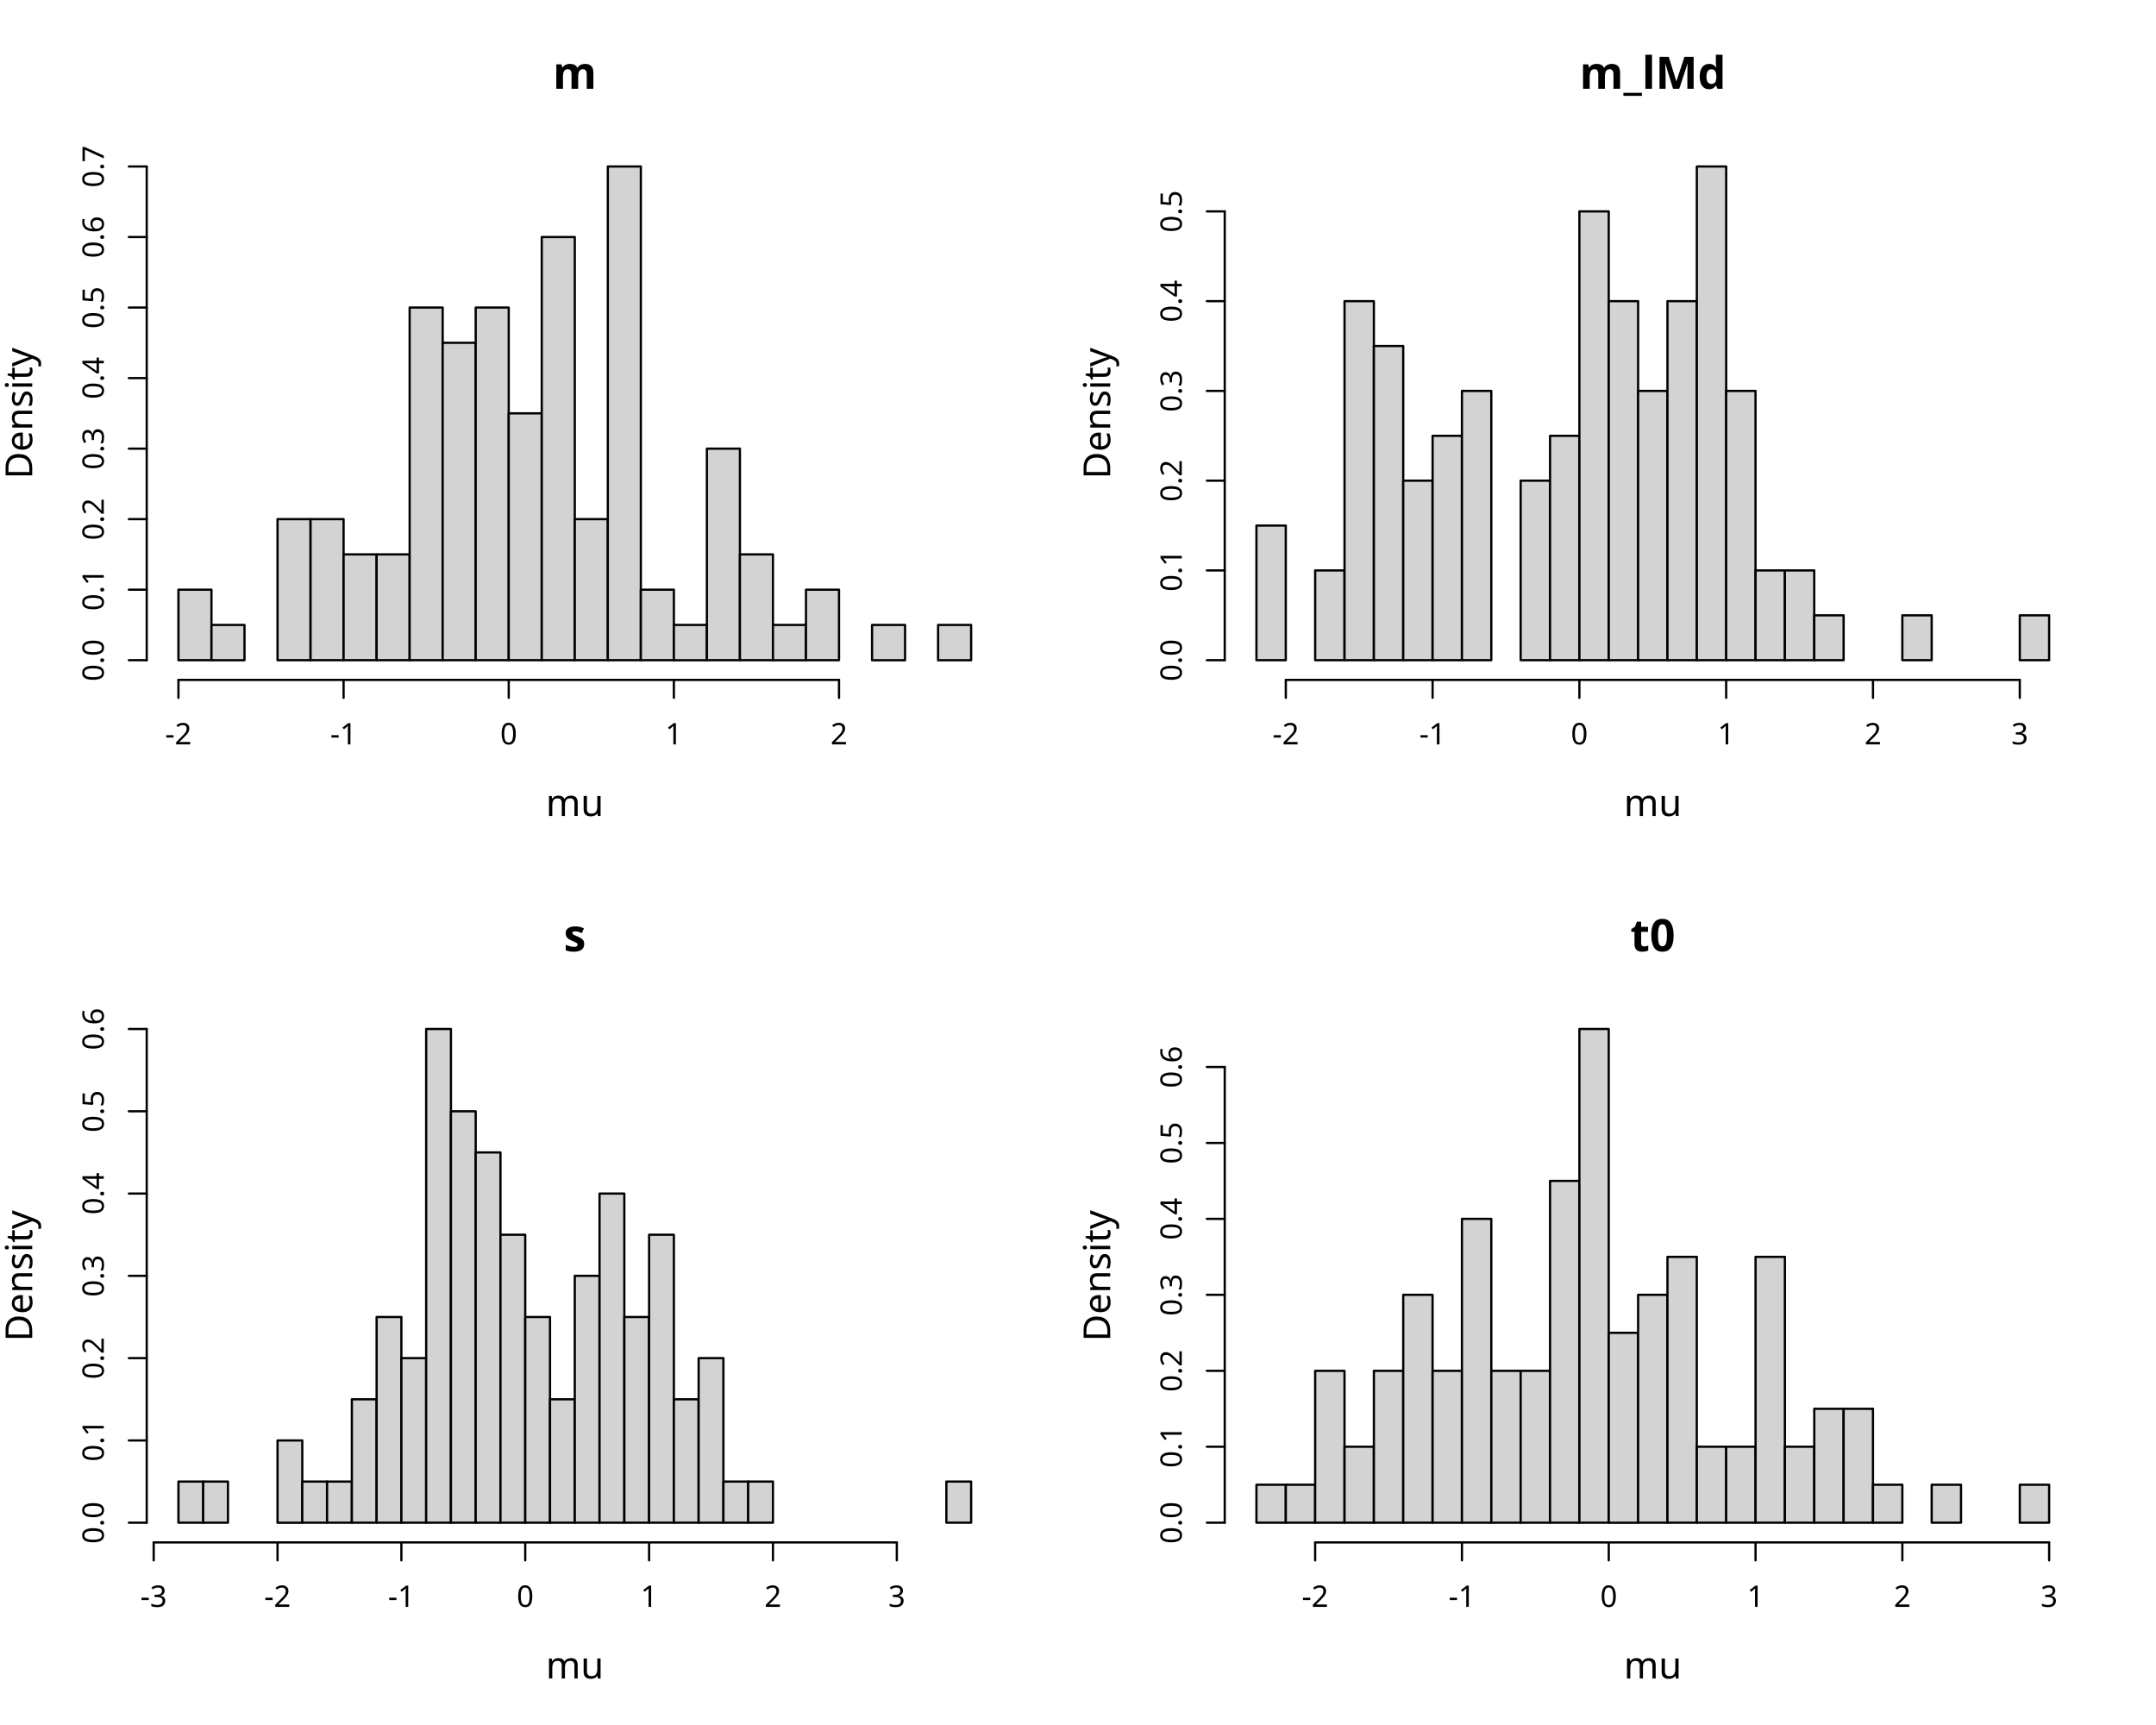
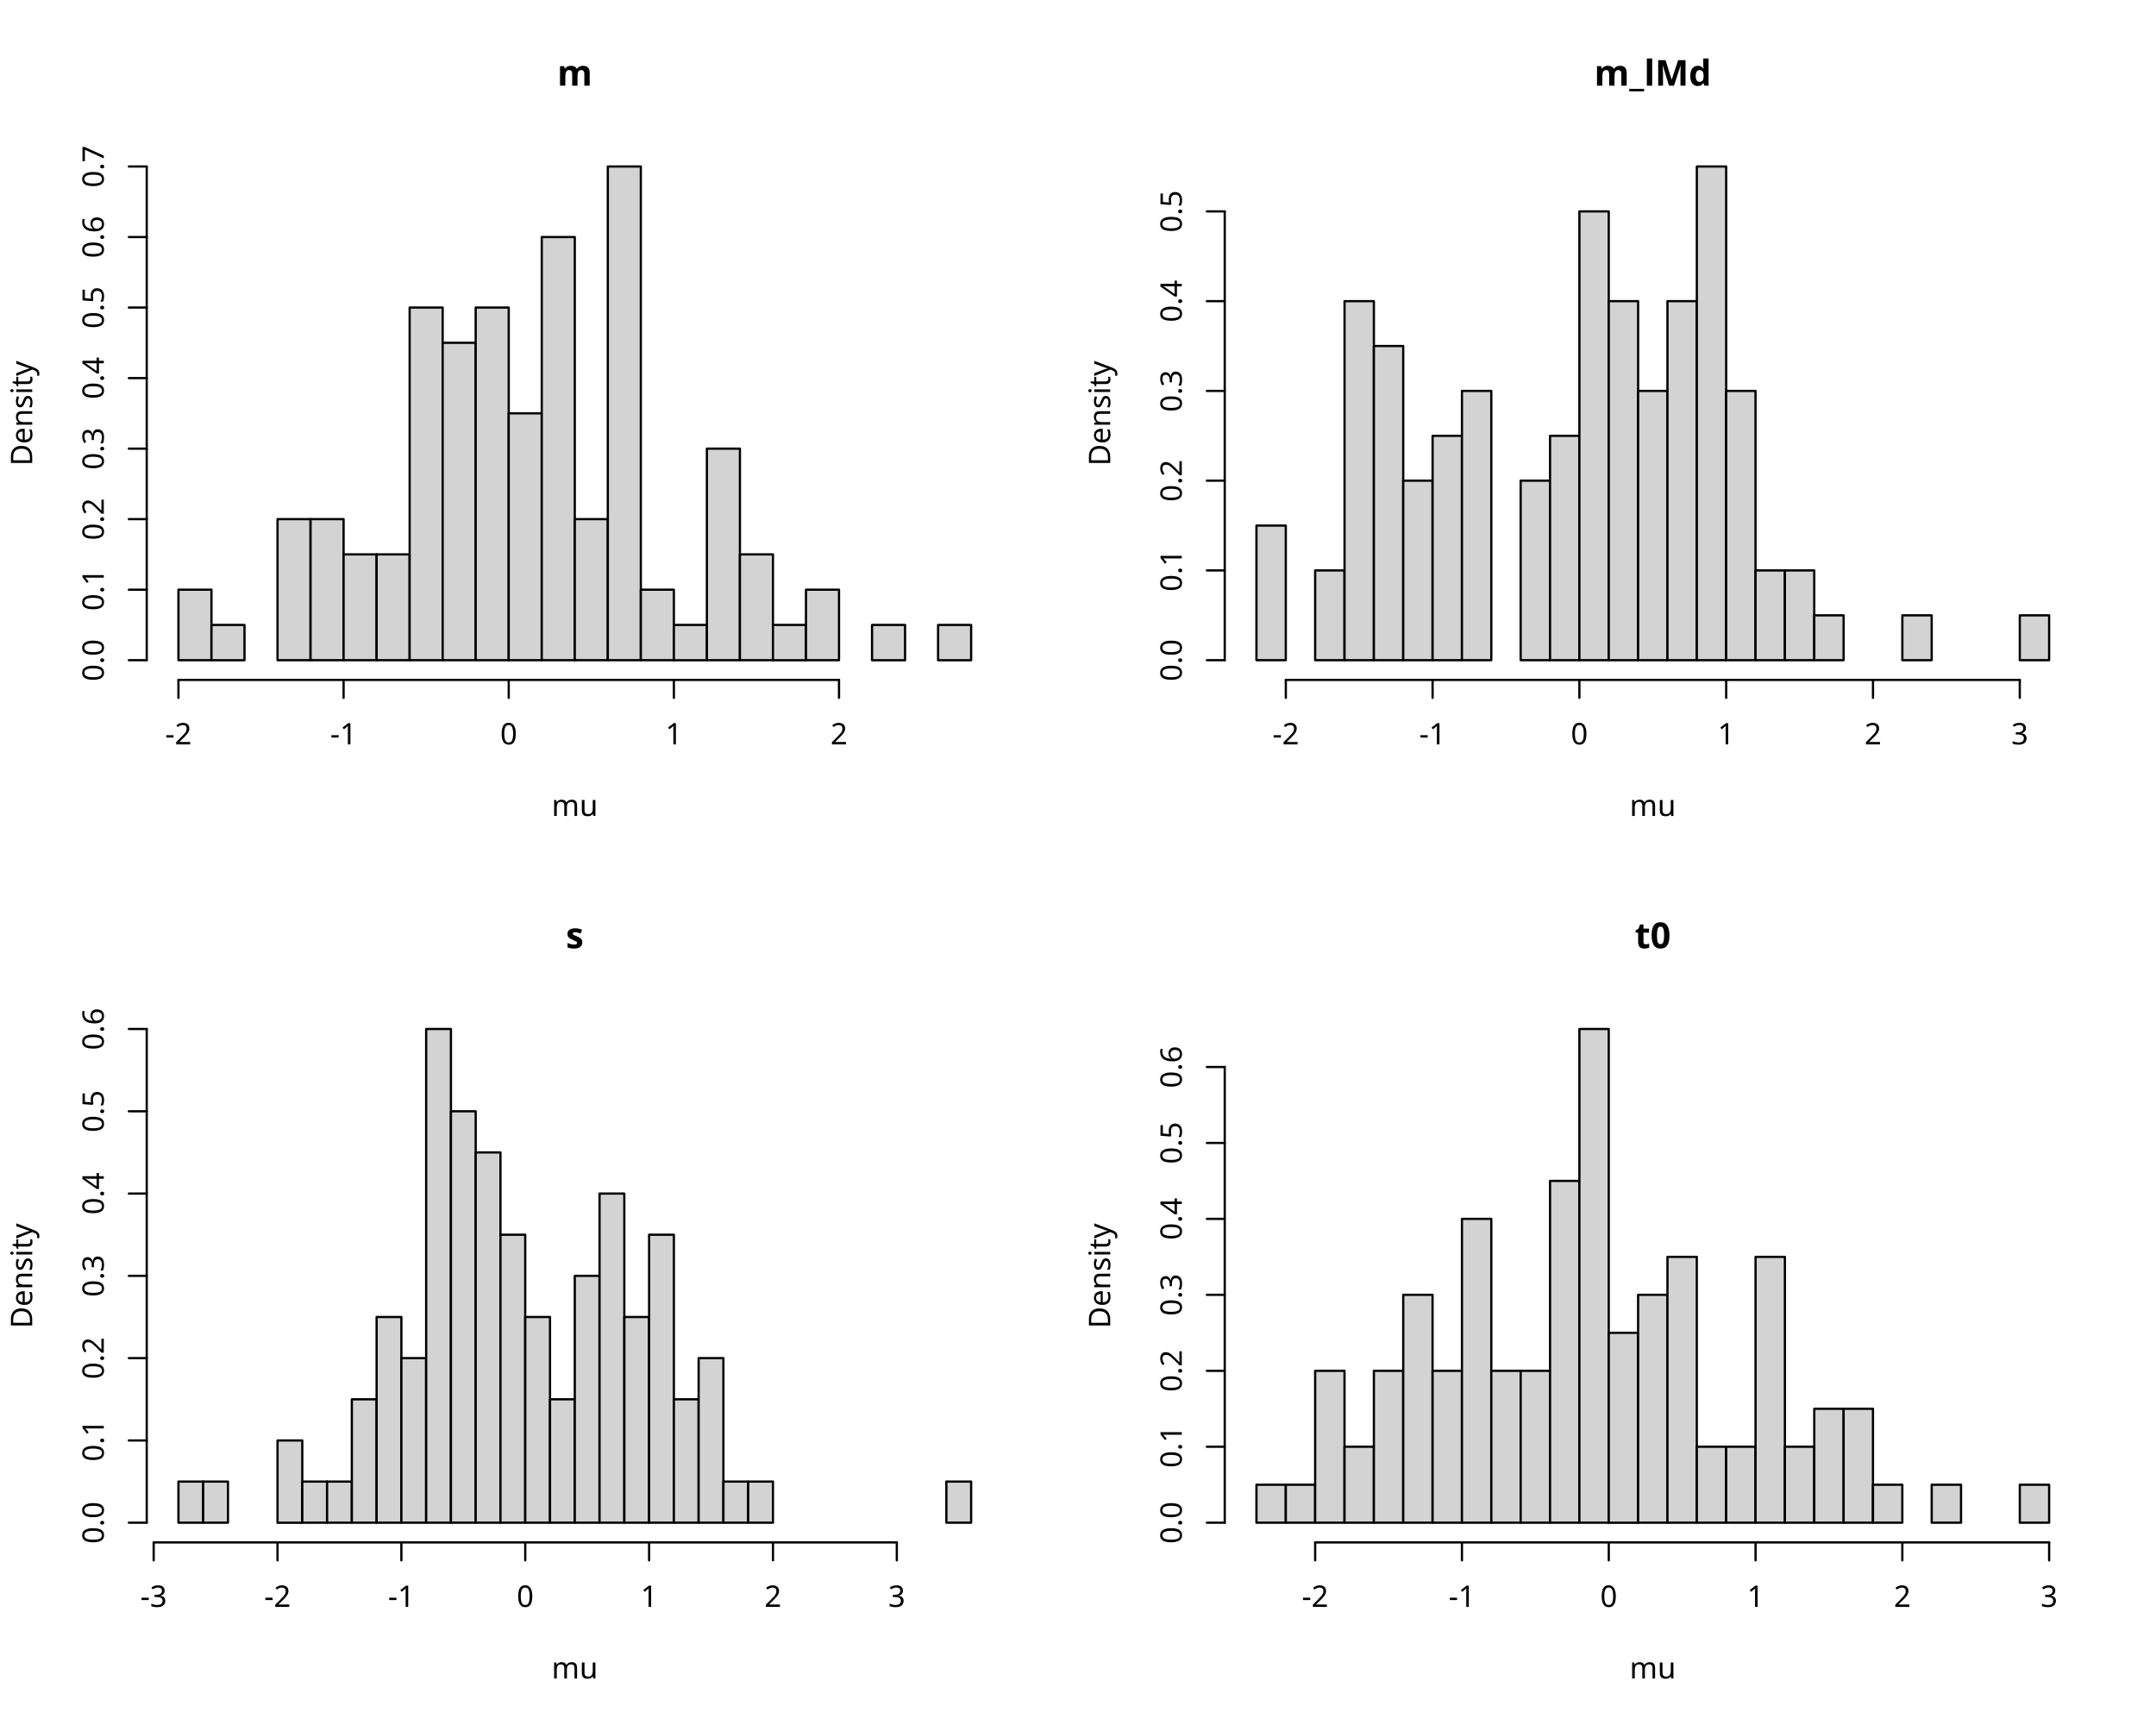
<svg xmlns="http://www.w3.org/2000/svg" class="svglite" data-engine-version="2.0" width="720.00pt" height="576.00pt" viewBox="0 0 720.00 576.00">
  <defs>
    <style type="text/css">
    .svglite line, .svglite polyline, .svglite polygon, .svglite path, .svglite rect, .svglite circle {
      fill: none;
      stroke: #000000;
      stroke-linecap: round;
      stroke-linejoin: round;
      stroke-miterlimit: 10.00;
    }
  </style>
  </defs>
  <rect width="100%" height="100%" style="stroke: none; fill: #FFFFFF;" />
  <defs>
    <clipPath id="cpMC4wMHw3MjAuMDB8MC4wMHw1NzYuMDA=">
      <rect x="0.00" y="0.00" width="720.00" height="576.00" />
    </clipPath>
  </defs>
  <g clip-path="url(#cpMC4wMHw3MjAuMDB8MC4wMHw1NzYuMDA=)">
</g>
  <defs>
    <clipPath id="cpMC4wMHwzNjAuMDB8MC4wMHwyODguMDA=">
      <rect x="0.00" y="0.00" width="360.00" height="288.00" />
    </clipPath>
  </defs>
  <g clip-path="url(#cpMC4wMHwzNjAuMDB8MC4wMHwyODguMDA=)">
-     <text x="191.95" y="29.64" text-anchor="middle" style="font-size: 14.94px; font-weight: bold; font-family: sans;" textLength="12.45px" lengthAdjust="spacingAndGlyphs">m</text>
-     <text x="191.95" y="272.46" text-anchor="middle" style="font-size: 12.45px; font-family: sans;" textLength="17.30px" lengthAdjust="spacingAndGlyphs">mu</text>
-     <text transform="translate(10.76,138.02) rotate(-90)" text-anchor="middle" style="font-size: 12.45px; font-family: sans;" textLength="41.53px" lengthAdjust="spacingAndGlyphs">Density</text>
+     <text x="191.95" y="28.61" text-anchor="middle" style="font-size: 11.95px; font-weight: bold; font-family: sans;" textLength="9.96px" lengthAdjust="spacingAndGlyphs">m</text>
+     <text x="191.95" y="272.46" text-anchor="middle" style="font-size: 9.96px; font-family: sans;" textLength="13.84px" lengthAdjust="spacingAndGlyphs">mu</text>
+     <text transform="translate(10.76,138.02) rotate(-90)" text-anchor="middle" style="font-size: 9.96px; font-family: sans;" textLength="33.22px" lengthAdjust="spacingAndGlyphs">Density</text>
  </g>
  <g clip-path="url(#cpMC4wMHw3MjAuMDB8MC4wMHw1NzYuMDA=)">
    <line x1="59.59" y1="227.04" x2="280.19" y2="227.04" style="stroke-width: 0.75;" />
    <line x1="59.59" y1="227.04" x2="59.59" y2="233.02" style="stroke-width: 0.75;" />
    <line x1="114.74" y1="227.04" x2="114.74" y2="233.02" style="stroke-width: 0.75;" />
    <line x1="169.89" y1="227.04" x2="169.89" y2="233.02" style="stroke-width: 0.75;" />
    <line x1="225.04" y1="227.04" x2="225.04" y2="233.02" style="stroke-width: 0.75;" />
    <line x1="280.19" y1="227.04" x2="280.19" y2="233.02" style="stroke-width: 0.75;" />
    <text x="59.59" y="248.56" text-anchor="middle" style="font-size: 9.96px; font-family: sans;" textLength="8.86px" lengthAdjust="spacingAndGlyphs">-2</text>
    <text x="114.74" y="248.56" text-anchor="middle" style="font-size: 9.96px; font-family: sans;" textLength="8.86px" lengthAdjust="spacingAndGlyphs">-1</text>
    <text x="169.89" y="248.56" text-anchor="middle" style="font-size: 9.96px; font-family: sans;" textLength="5.54px" lengthAdjust="spacingAndGlyphs">0</text>
    <text x="225.04" y="248.56" text-anchor="middle" style="font-size: 9.96px; font-family: sans;" textLength="5.54px" lengthAdjust="spacingAndGlyphs">1</text>
    <text x="280.19" y="248.56" text-anchor="middle" style="font-size: 9.96px; font-family: sans;" textLength="5.54px" lengthAdjust="spacingAndGlyphs">2</text>
    <line x1="49.00" y1="220.45" x2="49.00" y2="55.60" style="stroke-width: 0.75;" />
    <line x1="49.00" y1="220.45" x2="43.03" y2="220.45" style="stroke-width: 0.75;" />
    <line x1="49.00" y1="196.90" x2="43.03" y2="196.90" style="stroke-width: 0.75;" />
    <line x1="49.00" y1="173.35" x2="43.03" y2="173.35" style="stroke-width: 0.75;" />
    <line x1="49.00" y1="149.80" x2="43.03" y2="149.80" style="stroke-width: 0.75;" />
    <line x1="49.00" y1="126.25" x2="43.03" y2="126.25" style="stroke-width: 0.75;" />
    <line x1="49.00" y1="102.70" x2="43.03" y2="102.70" style="stroke-width: 0.75;" />
    <line x1="49.00" y1="79.15" x2="43.03" y2="79.15" style="stroke-width: 0.75;" />
    <line x1="49.00" y1="55.60" x2="43.03" y2="55.60" style="stroke-width: 0.75;" />
    <text transform="translate(34.66,220.45) rotate(-90)" text-anchor="middle" style="font-size: 9.96px; font-family: sans;" textLength="13.85px" lengthAdjust="spacingAndGlyphs">0.0</text>
    <text transform="translate(34.66,196.90) rotate(-90)" text-anchor="middle" style="font-size: 9.96px; font-family: sans;" textLength="13.85px" lengthAdjust="spacingAndGlyphs">0.1</text>
    <text transform="translate(34.66,173.35) rotate(-90)" text-anchor="middle" style="font-size: 9.96px; font-family: sans;" textLength="13.85px" lengthAdjust="spacingAndGlyphs">0.2</text>
    <text transform="translate(34.66,149.80) rotate(-90)" text-anchor="middle" style="font-size: 9.96px; font-family: sans;" textLength="13.85px" lengthAdjust="spacingAndGlyphs">0.3</text>
    <text transform="translate(34.66,126.25) rotate(-90)" text-anchor="middle" style="font-size: 9.96px; font-family: sans;" textLength="13.85px" lengthAdjust="spacingAndGlyphs">0.4</text>
    <text transform="translate(34.66,102.70) rotate(-90)" text-anchor="middle" style="font-size: 9.96px; font-family: sans;" textLength="13.85px" lengthAdjust="spacingAndGlyphs">0.5</text>
    <text transform="translate(34.66,79.15) rotate(-90)" text-anchor="middle" style="font-size: 9.96px; font-family: sans;" textLength="13.85px" lengthAdjust="spacingAndGlyphs">0.6</text>
    <text transform="translate(34.66,55.60) rotate(-90)" text-anchor="middle" style="font-size: 9.96px; font-family: sans;" textLength="13.85px" lengthAdjust="spacingAndGlyphs">0.7</text>
  </g>
  <defs>
    <clipPath id="cpNDkuMDB8MzM0LjkwfDQ5LjAwfDIyNy4wNA==">
      <rect x="49.00" y="49.00" width="285.90" height="178.04" />
    </clipPath>
  </defs>
  <g clip-path="url(#cpNDkuMDB8MzM0LjkwfDQ5LjAwfDIyNy4wNA==)">
    <rect x="59.59" y="196.90" width="11.03" height="23.55" style="stroke-width: 0.75; fill: #D3D3D3;" />
    <rect x="70.62" y="208.68" width="11.03" height="11.78" style="stroke-width: 0.75; fill: #D3D3D3;" />
    <rect x="81.65" y="220.45" width="11.03" height="0.00" style="stroke-width: 0.75; fill: #D3D3D3;" />
    <rect x="92.68" y="173.35" width="11.03" height="47.10" style="stroke-width: 0.75; fill: #D3D3D3;" />
    <rect x="103.71" y="173.35" width="11.03" height="47.10" style="stroke-width: 0.75; fill: #D3D3D3;" />
    <rect x="114.74" y="185.12" width="11.03" height="35.33" style="stroke-width: 0.75; fill: #D3D3D3;" />
    <rect x="125.77" y="185.12" width="11.03" height="35.33" style="stroke-width: 0.75; fill: #D3D3D3;" />
    <rect x="136.80" y="102.70" width="11.03" height="117.75" style="stroke-width: 0.75; fill: #D3D3D3;" />
    <rect x="147.83" y="114.47" width="11.03" height="105.98" style="stroke-width: 0.75; fill: #D3D3D3;" />
    <rect x="158.86" y="102.70" width="11.03" height="117.75" style="stroke-width: 0.75; fill: #D3D3D3;" />
    <rect x="169.89" y="138.02" width="11.03" height="82.43" style="stroke-width: 0.75; fill: #D3D3D3;" />
    <rect x="180.92" y="79.15" width="11.03" height="141.30" style="stroke-width: 0.75; fill: #D3D3D3;" />
    <rect x="191.95" y="173.35" width="11.03" height="47.10" style="stroke-width: 0.75; fill: #D3D3D3;" />
    <rect x="202.98" y="55.60" width="11.03" height="164.85" style="stroke-width: 0.75; fill: #D3D3D3;" />
    <rect x="214.01" y="196.90" width="11.03" height="23.55" style="stroke-width: 0.75; fill: #D3D3D3;" />
    <rect x="225.04" y="208.68" width="11.03" height="11.78" style="stroke-width: 0.75; fill: #D3D3D3;" />
    <rect x="236.07" y="149.80" width="11.03" height="70.65" style="stroke-width: 0.75; fill: #D3D3D3;" />
    <rect x="247.10" y="185.12" width="11.03" height="35.33" style="stroke-width: 0.75; fill: #D3D3D3;" />
    <rect x="258.13" y="208.68" width="11.03" height="11.78" style="stroke-width: 0.75; fill: #D3D3D3;" />
    <rect x="269.16" y="196.90" width="11.03" height="23.55" style="stroke-width: 0.75; fill: #D3D3D3;" />
    <rect x="280.19" y="220.45" width="11.03" height="0.00" style="stroke-width: 0.75; fill: #D3D3D3;" />
    <rect x="291.22" y="208.68" width="11.03" height="11.78" style="stroke-width: 0.75; fill: #D3D3D3;" />
    <rect x="302.25" y="220.45" width="11.03" height="0.00" style="stroke-width: 0.75; fill: #D3D3D3;" />
    <rect x="313.28" y="208.68" width="11.03" height="11.78" style="stroke-width: 0.75; fill: #D3D3D3;" />
  </g>
  <defs>
    <clipPath id="cpNDA5LjAwfDY5NC45MHw0OS4wMHwyMjcuMDQ=">
      <rect x="409.00" y="49.00" width="285.90" height="178.04" />
    </clipPath>
  </defs>
  <g clip-path="url(#cpNDA5LjAwfDY5NC45MHw0OS4wMHwyMjcuMDQ=)">
</g>
  <defs>
    <clipPath id="cpMzYwLjAwfDcyMC4wMHwwLjAwfDI4OC4wMA==">
      <rect x="360.00" y="0.00" width="360.00" height="288.00" />
    </clipPath>
  </defs>
  <g clip-path="url(#cpMzYwLjAwfDcyMC4wMHwwLjAwfDI4OC4wMA==)">
-     <text x="551.95" y="29.64" text-anchor="middle" style="font-size: 14.94px; font-weight: bold; font-family: sans;" textLength="44.84px" lengthAdjust="spacingAndGlyphs">m_lMd</text>
-     <text x="551.95" y="272.46" text-anchor="middle" style="font-size: 12.45px; font-family: sans;" textLength="17.30px" lengthAdjust="spacingAndGlyphs">mu</text>
-     <text transform="translate(370.76,138.02) rotate(-90)" text-anchor="middle" style="font-size: 12.45px; font-family: sans;" textLength="41.53px" lengthAdjust="spacingAndGlyphs">Density</text>
+     <text x="551.95" y="28.61" text-anchor="middle" style="font-size: 11.95px; font-weight: bold; font-family: sans;" textLength="35.87px" lengthAdjust="spacingAndGlyphs">m_lMd</text>
+     <text x="551.95" y="272.46" text-anchor="middle" style="font-size: 9.96px; font-family: sans;" textLength="13.84px" lengthAdjust="spacingAndGlyphs">mu</text>
+     <text transform="translate(370.76,138.02) rotate(-90)" text-anchor="middle" style="font-size: 9.96px; font-family: sans;" textLength="33.22px" lengthAdjust="spacingAndGlyphs">Density</text>
  </g>
  <g clip-path="url(#cpMC4wMHw3MjAuMDB8MC4wMHw1NzYuMDA=)">
    <line x1="429.40" y1="227.04" x2="674.51" y2="227.04" style="stroke-width: 0.75;" />
    <line x1="429.40" y1="227.04" x2="429.40" y2="233.02" style="stroke-width: 0.75;" />
    <line x1="478.42" y1="227.04" x2="478.42" y2="233.02" style="stroke-width: 0.75;" />
    <line x1="527.44" y1="227.04" x2="527.44" y2="233.02" style="stroke-width: 0.75;" />
    <line x1="576.46" y1="227.04" x2="576.46" y2="233.02" style="stroke-width: 0.75;" />
    <line x1="625.49" y1="227.04" x2="625.49" y2="233.02" style="stroke-width: 0.75;" />
    <line x1="674.51" y1="227.04" x2="674.51" y2="233.02" style="stroke-width: 0.75;" />
    <text x="429.40" y="248.56" text-anchor="middle" style="font-size: 9.96px; font-family: sans;" textLength="8.86px" lengthAdjust="spacingAndGlyphs">-2</text>
    <text x="478.42" y="248.56" text-anchor="middle" style="font-size: 9.96px; font-family: sans;" textLength="8.86px" lengthAdjust="spacingAndGlyphs">-1</text>
    <text x="527.44" y="248.56" text-anchor="middle" style="font-size: 9.96px; font-family: sans;" textLength="5.54px" lengthAdjust="spacingAndGlyphs">0</text>
    <text x="576.46" y="248.56" text-anchor="middle" style="font-size: 9.96px; font-family: sans;" textLength="5.54px" lengthAdjust="spacingAndGlyphs">1</text>
    <text x="625.49" y="248.56" text-anchor="middle" style="font-size: 9.96px; font-family: sans;" textLength="5.54px" lengthAdjust="spacingAndGlyphs">2</text>
    <text x="674.51" y="248.56" text-anchor="middle" style="font-size: 9.96px; font-family: sans;" textLength="5.54px" lengthAdjust="spacingAndGlyphs">3</text>
    <line x1="409.00" y1="220.45" x2="409.00" y2="70.58" style="stroke-width: 0.75;" />
    <line x1="409.00" y1="220.45" x2="403.03" y2="220.45" style="stroke-width: 0.75;" />
    <line x1="409.00" y1="190.48" x2="403.03" y2="190.48" style="stroke-width: 0.75;" />
    <line x1="409.00" y1="160.50" x2="403.03" y2="160.50" style="stroke-width: 0.75;" />
    <line x1="409.00" y1="130.53" x2="403.03" y2="130.53" style="stroke-width: 0.75;" />
    <line x1="409.00" y1="100.56" x2="403.03" y2="100.56" style="stroke-width: 0.75;" />
    <line x1="409.00" y1="70.58" x2="403.03" y2="70.58" style="stroke-width: 0.75;" />
    <text transform="translate(394.66,220.45) rotate(-90)" text-anchor="middle" style="font-size: 9.96px; font-family: sans;" textLength="13.85px" lengthAdjust="spacingAndGlyphs">0.0</text>
    <text transform="translate(394.66,190.48) rotate(-90)" text-anchor="middle" style="font-size: 9.96px; font-family: sans;" textLength="13.85px" lengthAdjust="spacingAndGlyphs">0.1</text>
    <text transform="translate(394.66,160.50) rotate(-90)" text-anchor="middle" style="font-size: 9.96px; font-family: sans;" textLength="13.85px" lengthAdjust="spacingAndGlyphs">0.2</text>
    <text transform="translate(394.66,130.53) rotate(-90)" text-anchor="middle" style="font-size: 9.96px; font-family: sans;" textLength="13.85px" lengthAdjust="spacingAndGlyphs">0.3</text>
    <text transform="translate(394.66,100.56) rotate(-90)" text-anchor="middle" style="font-size: 9.96px; font-family: sans;" textLength="13.85px" lengthAdjust="spacingAndGlyphs">0.4</text>
    <text transform="translate(394.66,70.58) rotate(-90)" text-anchor="middle" style="font-size: 9.96px; font-family: sans;" textLength="13.85px" lengthAdjust="spacingAndGlyphs">0.5</text>
  </g>
  <g clip-path="url(#cpNDA5LjAwfDY5NC45MHw0OS4wMHwyMjcuMDQ=)">
    <rect x="419.59" y="175.49" width="9.80" height="44.96" style="stroke-width: 0.75; fill: #D3D3D3;" />
    <rect x="429.40" y="220.45" width="9.80" height="0.00" style="stroke-width: 0.75; fill: #D3D3D3;" />
    <rect x="439.20" y="190.48" width="9.80" height="29.97" style="stroke-width: 0.75; fill: #D3D3D3;" />
    <rect x="449.01" y="100.56" width="9.80" height="119.89" style="stroke-width: 0.75; fill: #D3D3D3;" />
    <rect x="458.81" y="115.54" width="9.80" height="104.91" style="stroke-width: 0.75; fill: #D3D3D3;" />
    <rect x="468.61" y="160.50" width="9.80" height="59.95" style="stroke-width: 0.75; fill: #D3D3D3;" />
    <rect x="478.42" y="145.52" width="9.80" height="74.93" style="stroke-width: 0.75; fill: #D3D3D3;" />
    <rect x="488.22" y="130.53" width="9.80" height="89.92" style="stroke-width: 0.75; fill: #D3D3D3;" />
    <rect x="498.03" y="220.45" width="9.80" height="0.00" style="stroke-width: 0.75; fill: #D3D3D3;" />
    <rect x="507.83" y="160.50" width="9.80" height="59.95" style="stroke-width: 0.75; fill: #D3D3D3;" />
    <rect x="517.64" y="145.52" width="9.80" height="74.93" style="stroke-width: 0.75; fill: #D3D3D3;" />
    <rect x="527.44" y="70.58" width="9.80" height="149.87" style="stroke-width: 0.75; fill: #D3D3D3;" />
    <rect x="537.25" y="100.56" width="9.80" height="119.89" style="stroke-width: 0.75; fill: #D3D3D3;" />
    <rect x="547.05" y="130.53" width="9.80" height="89.92" style="stroke-width: 0.75; fill: #D3D3D3;" />
    <rect x="556.85" y="100.56" width="9.80" height="119.89" style="stroke-width: 0.75; fill: #D3D3D3;" />
    <rect x="566.66" y="55.60" width="9.80" height="164.85" style="stroke-width: 0.75; fill: #D3D3D3;" />
    <rect x="576.46" y="130.53" width="9.80" height="89.92" style="stroke-width: 0.75; fill: #D3D3D3;" />
    <rect x="586.27" y="190.48" width="9.80" height="29.97" style="stroke-width: 0.75; fill: #D3D3D3;" />
    <rect x="596.07" y="190.48" width="9.80" height="29.97" style="stroke-width: 0.75; fill: #D3D3D3;" />
    <rect x="605.88" y="205.46" width="9.80" height="14.99" style="stroke-width: 0.75; fill: #D3D3D3;" />
    <rect x="615.68" y="220.45" width="9.80" height="0.00" style="stroke-width: 0.75; fill: #D3D3D3;" />
    <rect x="625.49" y="220.45" width="9.80" height="0.00" style="stroke-width: 0.75; fill: #D3D3D3;" />
    <rect x="635.29" y="205.46" width="9.80" height="14.99" style="stroke-width: 0.75; fill: #D3D3D3;" />
    <rect x="645.09" y="220.45" width="9.80" height="0.00" style="stroke-width: 0.75; fill: #D3D3D3;" />
    <rect x="654.90" y="220.45" width="9.80" height="0.00" style="stroke-width: 0.75; fill: #D3D3D3;" />
    <rect x="664.70" y="220.45" width="9.80" height="0.00" style="stroke-width: 0.75; fill: #D3D3D3;" />
    <rect x="674.51" y="205.46" width="9.80" height="14.99" style="stroke-width: 0.75; fill: #D3D3D3;" />
  </g>
  <defs>
    <clipPath id="cpNDkuMDB8MzM0LjkwfDMzNy4wMHw1MTUuMDQ=">
      <rect x="49.00" y="337.00" width="285.90" height="178.04" />
    </clipPath>
  </defs>
  <g clip-path="url(#cpNDkuMDB8MzM0LjkwfDMzNy4wMHw1MTUuMDQ=)">
</g>
  <defs>
    <clipPath id="cpMC4wMHwzNjAuMDB8Mjg4LjAwfDU3Ni4wMA==">
      <rect x="0.00" y="288.00" width="360.00" height="288.00" />
    </clipPath>
  </defs>
  <g clip-path="url(#cpMC4wMHwzNjAuMDB8Mjg4LjAwfDU3Ni4wMA==)">
-     <text x="191.95" y="317.64" text-anchor="middle" style="font-size: 14.94px; font-weight: bold; font-family: sans;" textLength="7.48px" lengthAdjust="spacingAndGlyphs">s</text>
-     <text x="191.95" y="560.46" text-anchor="middle" style="font-size: 12.45px; font-family: sans;" textLength="17.30px" lengthAdjust="spacingAndGlyphs">mu</text>
-     <text transform="translate(10.76,426.02) rotate(-90)" text-anchor="middle" style="font-size: 12.45px; font-family: sans;" textLength="41.53px" lengthAdjust="spacingAndGlyphs">Density</text>
+     <text x="191.95" y="316.61" text-anchor="middle" style="font-size: 11.95px; font-weight: bold; font-family: sans;" textLength="5.98px" lengthAdjust="spacingAndGlyphs">s</text>
+     <text x="191.95" y="560.46" text-anchor="middle" style="font-size: 9.96px; font-family: sans;" textLength="13.84px" lengthAdjust="spacingAndGlyphs">mu</text>
+     <text transform="translate(10.76,426.02) rotate(-90)" text-anchor="middle" style="font-size: 9.96px; font-family: sans;" textLength="33.22px" lengthAdjust="spacingAndGlyphs">Density</text>
  </g>
  <g clip-path="url(#cpMC4wMHw3MjAuMDB8MC4wMHw1NzYuMDA=)">
    <line x1="51.32" y1="515.04" x2="299.49" y2="515.04" style="stroke-width: 0.75;" />
    <line x1="51.32" y1="515.04" x2="51.32" y2="521.02" style="stroke-width: 0.75;" />
    <line x1="92.68" y1="515.04" x2="92.68" y2="521.02" style="stroke-width: 0.75;" />
    <line x1="134.04" y1="515.04" x2="134.04" y2="521.02" style="stroke-width: 0.75;" />
    <line x1="175.41" y1="515.04" x2="175.41" y2="521.02" style="stroke-width: 0.75;" />
    <line x1="216.77" y1="515.04" x2="216.77" y2="521.02" style="stroke-width: 0.75;" />
    <line x1="258.13" y1="515.04" x2="258.13" y2="521.02" style="stroke-width: 0.75;" />
    <line x1="299.49" y1="515.04" x2="299.49" y2="521.02" style="stroke-width: 0.75;" />
    <text x="51.32" y="536.56" text-anchor="middle" style="font-size: 9.96px; font-family: sans;" textLength="8.86px" lengthAdjust="spacingAndGlyphs">-3</text>
    <text x="92.68" y="536.56" text-anchor="middle" style="font-size: 9.96px; font-family: sans;" textLength="8.86px" lengthAdjust="spacingAndGlyphs">-2</text>
    <text x="134.04" y="536.56" text-anchor="middle" style="font-size: 9.96px; font-family: sans;" textLength="8.86px" lengthAdjust="spacingAndGlyphs">-1</text>
    <text x="175.41" y="536.56" text-anchor="middle" style="font-size: 9.96px; font-family: sans;" textLength="5.54px" lengthAdjust="spacingAndGlyphs">0</text>
    <text x="216.77" y="536.56" text-anchor="middle" style="font-size: 9.96px; font-family: sans;" textLength="5.54px" lengthAdjust="spacingAndGlyphs">1</text>
    <text x="258.13" y="536.56" text-anchor="middle" style="font-size: 9.96px; font-family: sans;" textLength="5.54px" lengthAdjust="spacingAndGlyphs">2</text>
    <text x="299.49" y="536.56" text-anchor="middle" style="font-size: 9.96px; font-family: sans;" textLength="5.54px" lengthAdjust="spacingAndGlyphs">3</text>
    <line x1="49.00" y1="508.45" x2="49.00" y2="343.60" style="stroke-width: 0.75;" />
    <line x1="49.00" y1="508.45" x2="43.03" y2="508.45" style="stroke-width: 0.75;" />
    <line x1="49.00" y1="480.98" x2="43.03" y2="480.98" style="stroke-width: 0.75;" />
    <line x1="49.00" y1="453.50" x2="43.03" y2="453.50" style="stroke-width: 0.75;" />
    <line x1="49.00" y1="426.02" x2="43.03" y2="426.02" style="stroke-width: 0.75;" />
    <line x1="49.00" y1="398.55" x2="43.03" y2="398.55" style="stroke-width: 0.75;" />
    <line x1="49.00" y1="371.07" x2="43.03" y2="371.07" style="stroke-width: 0.75;" />
    <line x1="49.00" y1="343.60" x2="43.03" y2="343.60" style="stroke-width: 0.75;" />
    <text transform="translate(34.66,508.45) rotate(-90)" text-anchor="middle" style="font-size: 9.96px; font-family: sans;" textLength="13.85px" lengthAdjust="spacingAndGlyphs">0.0</text>
    <text transform="translate(34.66,480.98) rotate(-90)" text-anchor="middle" style="font-size: 9.96px; font-family: sans;" textLength="13.85px" lengthAdjust="spacingAndGlyphs">0.1</text>
    <text transform="translate(34.66,453.50) rotate(-90)" text-anchor="middle" style="font-size: 9.96px; font-family: sans;" textLength="13.85px" lengthAdjust="spacingAndGlyphs">0.2</text>
    <text transform="translate(34.66,426.02) rotate(-90)" text-anchor="middle" style="font-size: 9.96px; font-family: sans;" textLength="13.85px" lengthAdjust="spacingAndGlyphs">0.3</text>
    <text transform="translate(34.66,398.55) rotate(-90)" text-anchor="middle" style="font-size: 9.96px; font-family: sans;" textLength="13.85px" lengthAdjust="spacingAndGlyphs">0.4</text>
    <text transform="translate(34.66,371.07) rotate(-90)" text-anchor="middle" style="font-size: 9.96px; font-family: sans;" textLength="13.85px" lengthAdjust="spacingAndGlyphs">0.5</text>
    <text transform="translate(34.66,343.60) rotate(-90)" text-anchor="middle" style="font-size: 9.96px; font-family: sans;" textLength="13.85px" lengthAdjust="spacingAndGlyphs">0.6</text>
  </g>
  <g clip-path="url(#cpNDkuMDB8MzM0LjkwfDMzNy4wMHw1MTUuMDQ=)">
    <rect x="59.59" y="494.71" width="8.27" height="13.74" style="stroke-width: 0.75; fill: #D3D3D3;" />
    <rect x="67.86" y="494.71" width="8.27" height="13.74" style="stroke-width: 0.75; fill: #D3D3D3;" />
    <rect x="76.14" y="508.45" width="8.27" height="0.00" style="stroke-width: 0.75; fill: #D3D3D3;" />
    <rect x="84.41" y="508.45" width="8.27" height="0.00" style="stroke-width: 0.75; fill: #D3D3D3;" />
    <rect x="92.68" y="480.98" width="8.27" height="27.48" style="stroke-width: 0.75; fill: #D3D3D3;" />
    <rect x="100.95" y="494.71" width="8.27" height="13.74" style="stroke-width: 0.75; fill: #D3D3D3;" />
    <rect x="109.23" y="494.71" width="8.27" height="13.74" style="stroke-width: 0.75; fill: #D3D3D3;" />
    <rect x="117.50" y="467.24" width="8.27" height="41.21" style="stroke-width: 0.75; fill: #D3D3D3;" />
    <rect x="125.77" y="439.76" width="8.27" height="68.69" style="stroke-width: 0.75; fill: #D3D3D3;" />
    <rect x="134.04" y="453.50" width="8.27" height="54.95" style="stroke-width: 0.75; fill: #D3D3D3;" />
    <rect x="142.32" y="343.60" width="8.27" height="164.85" style="stroke-width: 0.75; fill: #D3D3D3;" />
    <rect x="150.59" y="371.07" width="8.27" height="137.38" style="stroke-width: 0.75; fill: #D3D3D3;" />
    <rect x="158.86" y="384.81" width="8.27" height="123.64" style="stroke-width: 0.75; fill: #D3D3D3;" />
    <rect x="167.13" y="412.29" width="8.27" height="96.16" style="stroke-width: 0.75; fill: #D3D3D3;" />
    <rect x="175.41" y="439.76" width="8.27" height="68.69" style="stroke-width: 0.75; fill: #D3D3D3;" />
    <rect x="183.68" y="467.24" width="8.27" height="41.21" style="stroke-width: 0.75; fill: #D3D3D3;" />
    <rect x="191.95" y="426.02" width="8.27" height="82.43" style="stroke-width: 0.75; fill: #D3D3D3;" />
    <rect x="200.22" y="398.55" width="8.27" height="109.90" style="stroke-width: 0.75; fill: #D3D3D3;" />
    <rect x="208.50" y="439.76" width="8.27" height="68.69" style="stroke-width: 0.75; fill: #D3D3D3;" />
    <rect x="216.77" y="412.29" width="8.27" height="96.16" style="stroke-width: 0.75; fill: #D3D3D3;" />
    <rect x="225.04" y="467.24" width="8.27" height="41.21" style="stroke-width: 0.75; fill: #D3D3D3;" />
    <rect x="233.31" y="453.50" width="8.27" height="54.95" style="stroke-width: 0.75; fill: #D3D3D3;" />
    <rect x="241.59" y="494.71" width="8.27" height="13.74" style="stroke-width: 0.75; fill: #D3D3D3;" />
    <rect x="249.86" y="494.71" width="8.27" height="13.74" style="stroke-width: 0.75; fill: #D3D3D3;" />
    <rect x="258.13" y="508.45" width="8.27" height="0.00" style="stroke-width: 0.75; fill: #D3D3D3;" />
    <rect x="266.40" y="508.45" width="8.27" height="0.00" style="stroke-width: 0.75; fill: #D3D3D3;" />
    <rect x="274.68" y="508.45" width="8.27" height="0.00" style="stroke-width: 0.75; fill: #D3D3D3;" />
    <rect x="282.95" y="508.45" width="8.27" height="0.00" style="stroke-width: 0.75; fill: #D3D3D3;" />
    <rect x="291.22" y="508.45" width="8.27" height="0.00" style="stroke-width: 0.75; fill: #D3D3D3;" />
    <rect x="299.49" y="508.45" width="8.27" height="0.00" style="stroke-width: 0.75; fill: #D3D3D3;" />
    <rect x="307.77" y="508.45" width="8.27" height="0.00" style="stroke-width: 0.75; fill: #D3D3D3;" />
    <rect x="316.04" y="494.71" width="8.27" height="13.74" style="stroke-width: 0.75; fill: #D3D3D3;" />
  </g>
  <defs>
    <clipPath id="cpNDA5LjAwfDY5NC45MHwzMzcuMDB8NTE1LjA0">
      <rect x="409.00" y="337.00" width="285.90" height="178.04" />
    </clipPath>
  </defs>
  <g clip-path="url(#cpNDA5LjAwfDY5NC45MHwzMzcuMDB8NTE1LjA0)">
</g>
  <defs>
    <clipPath id="cpMzYwLjAwfDcyMC4wMHwyODguMDB8NTc2LjAw">
      <rect x="360.00" y="288.00" width="360.00" height="288.00" />
    </clipPath>
  </defs>
  <g clip-path="url(#cpMzYwLjAwfDcyMC4wMHwyODguMDB8NTc2LjAw)">
-     <text x="551.95" y="317.64" text-anchor="middle" style="font-size: 14.94px; font-weight: bold; font-family: sans;" textLength="12.46px" lengthAdjust="spacingAndGlyphs">t0</text>
-     <text x="551.95" y="560.46" text-anchor="middle" style="font-size: 12.45px; font-family: sans;" textLength="17.30px" lengthAdjust="spacingAndGlyphs">mu</text>
-     <text transform="translate(370.76,426.02) rotate(-90)" text-anchor="middle" style="font-size: 12.45px; font-family: sans;" textLength="41.53px" lengthAdjust="spacingAndGlyphs">Density</text>
+     <text x="551.95" y="316.61" text-anchor="middle" style="font-size: 11.95px; font-weight: bold; font-family: sans;" textLength="9.97px" lengthAdjust="spacingAndGlyphs">t0</text>
+     <text x="551.95" y="560.46" text-anchor="middle" style="font-size: 9.96px; font-family: sans;" textLength="13.84px" lengthAdjust="spacingAndGlyphs">mu</text>
+     <text transform="translate(370.76,426.02) rotate(-90)" text-anchor="middle" style="font-size: 9.96px; font-family: sans;" textLength="33.22px" lengthAdjust="spacingAndGlyphs">Density</text>
  </g>
  <g clip-path="url(#cpMC4wMHw3MjAuMDB8MC4wMHw1NzYuMDA=)">
    <line x1="439.20" y1="515.04" x2="684.31" y2="515.04" style="stroke-width: 0.75;" />
    <line x1="439.20" y1="515.04" x2="439.20" y2="521.02" style="stroke-width: 0.75;" />
    <line x1="488.22" y1="515.04" x2="488.22" y2="521.02" style="stroke-width: 0.75;" />
    <line x1="537.25" y1="515.04" x2="537.25" y2="521.02" style="stroke-width: 0.75;" />
    <line x1="586.27" y1="515.04" x2="586.27" y2="521.02" style="stroke-width: 0.75;" />
    <line x1="635.29" y1="515.04" x2="635.29" y2="521.02" style="stroke-width: 0.75;" />
    <line x1="684.31" y1="515.04" x2="684.31" y2="521.02" style="stroke-width: 0.75;" />
    <text x="439.20" y="536.56" text-anchor="middle" style="font-size: 9.96px; font-family: sans;" textLength="8.86px" lengthAdjust="spacingAndGlyphs">-2</text>
    <text x="488.22" y="536.56" text-anchor="middle" style="font-size: 9.96px; font-family: sans;" textLength="8.86px" lengthAdjust="spacingAndGlyphs">-1</text>
    <text x="537.25" y="536.56" text-anchor="middle" style="font-size: 9.96px; font-family: sans;" textLength="5.54px" lengthAdjust="spacingAndGlyphs">0</text>
    <text x="586.27" y="536.56" text-anchor="middle" style="font-size: 9.96px; font-family: sans;" textLength="5.54px" lengthAdjust="spacingAndGlyphs">1</text>
    <text x="635.29" y="536.56" text-anchor="middle" style="font-size: 9.96px; font-family: sans;" textLength="5.54px" lengthAdjust="spacingAndGlyphs">2</text>
    <text x="684.31" y="536.56" text-anchor="middle" style="font-size: 9.96px; font-family: sans;" textLength="5.54px" lengthAdjust="spacingAndGlyphs">3</text>
    <line x1="409.00" y1="508.45" x2="409.00" y2="356.28" style="stroke-width: 0.75;" />
    <line x1="409.00" y1="508.45" x2="403.03" y2="508.45" style="stroke-width: 0.75;" />
    <line x1="409.00" y1="483.09" x2="403.03" y2="483.09" style="stroke-width: 0.75;" />
    <line x1="409.00" y1="457.73" x2="403.03" y2="457.73" style="stroke-width: 0.75;" />
    <line x1="409.00" y1="432.36" x2="403.03" y2="432.36" style="stroke-width: 0.75;" />
    <line x1="409.00" y1="407.00" x2="403.03" y2="407.00" style="stroke-width: 0.75;" />
    <line x1="409.00" y1="381.64" x2="403.03" y2="381.64" style="stroke-width: 0.75;" />
    <line x1="409.00" y1="356.28" x2="403.03" y2="356.28" style="stroke-width: 0.75;" />
    <text transform="translate(394.66,508.45) rotate(-90)" text-anchor="middle" style="font-size: 9.96px; font-family: sans;" textLength="13.85px" lengthAdjust="spacingAndGlyphs">0.0</text>
    <text transform="translate(394.66,483.09) rotate(-90)" text-anchor="middle" style="font-size: 9.96px; font-family: sans;" textLength="13.85px" lengthAdjust="spacingAndGlyphs">0.1</text>
    <text transform="translate(394.66,457.73) rotate(-90)" text-anchor="middle" style="font-size: 9.96px; font-family: sans;" textLength="13.85px" lengthAdjust="spacingAndGlyphs">0.2</text>
    <text transform="translate(394.66,432.36) rotate(-90)" text-anchor="middle" style="font-size: 9.96px; font-family: sans;" textLength="13.85px" lengthAdjust="spacingAndGlyphs">0.3</text>
    <text transform="translate(394.66,407.00) rotate(-90)" text-anchor="middle" style="font-size: 9.96px; font-family: sans;" textLength="13.85px" lengthAdjust="spacingAndGlyphs">0.4</text>
    <text transform="translate(394.66,381.64) rotate(-90)" text-anchor="middle" style="font-size: 9.96px; font-family: sans;" textLength="13.85px" lengthAdjust="spacingAndGlyphs">0.5</text>
    <text transform="translate(394.66,356.28) rotate(-90)" text-anchor="middle" style="font-size: 9.96px; font-family: sans;" textLength="13.85px" lengthAdjust="spacingAndGlyphs">0.6</text>
  </g>
  <g clip-path="url(#cpNDA5LjAwfDY5NC45MHwzMzcuMDB8NTE1LjA0)">
    <rect x="419.59" y="495.77" width="9.80" height="12.68" style="stroke-width: 0.75; fill: #D3D3D3;" />
    <rect x="429.40" y="495.77" width="9.80" height="12.68" style="stroke-width: 0.75; fill: #D3D3D3;" />
    <rect x="439.20" y="457.73" width="9.80" height="50.72" style="stroke-width: 0.75; fill: #D3D3D3;" />
    <rect x="449.01" y="483.09" width="9.80" height="25.36" style="stroke-width: 0.75; fill: #D3D3D3;" />
    <rect x="458.81" y="457.73" width="9.80" height="50.72" style="stroke-width: 0.75; fill: #D3D3D3;" />
    <rect x="468.61" y="432.36" width="9.80" height="76.09" style="stroke-width: 0.75; fill: #D3D3D3;" />
    <rect x="478.42" y="457.73" width="9.80" height="50.72" style="stroke-width: 0.75; fill: #D3D3D3;" />
    <rect x="488.22" y="407.00" width="9.80" height="101.45" style="stroke-width: 0.75; fill: #D3D3D3;" />
    <rect x="498.03" y="457.73" width="9.80" height="50.72" style="stroke-width: 0.75; fill: #D3D3D3;" />
    <rect x="507.83" y="457.73" width="9.80" height="50.72" style="stroke-width: 0.75; fill: #D3D3D3;" />
    <rect x="517.64" y="394.32" width="9.80" height="114.13" style="stroke-width: 0.75; fill: #D3D3D3;" />
    <rect x="527.44" y="343.60" width="9.80" height="164.85" style="stroke-width: 0.75; fill: #D3D3D3;" />
    <rect x="537.25" y="445.05" width="9.80" height="63.41" style="stroke-width: 0.75; fill: #D3D3D3;" />
    <rect x="547.05" y="432.36" width="9.80" height="76.09" style="stroke-width: 0.75; fill: #D3D3D3;" />
    <rect x="556.85" y="419.68" width="9.80" height="88.77" style="stroke-width: 0.75; fill: #D3D3D3;" />
    <rect x="566.66" y="483.09" width="9.80" height="25.36" style="stroke-width: 0.75; fill: #D3D3D3;" />
    <rect x="576.46" y="483.09" width="9.80" height="25.36" style="stroke-width: 0.75; fill: #D3D3D3;" />
    <rect x="586.27" y="419.68" width="9.80" height="88.77" style="stroke-width: 0.75; fill: #D3D3D3;" />
    <rect x="596.07" y="483.09" width="9.80" height="25.36" style="stroke-width: 0.75; fill: #D3D3D3;" />
    <rect x="605.88" y="470.41" width="9.80" height="38.04" style="stroke-width: 0.75; fill: #D3D3D3;" />
    <rect x="615.68" y="470.41" width="9.80" height="38.04" style="stroke-width: 0.75; fill: #D3D3D3;" />
    <rect x="625.49" y="495.77" width="9.80" height="12.68" style="stroke-width: 0.75; fill: #D3D3D3;" />
    <rect x="635.29" y="508.45" width="9.80" height="0.00" style="stroke-width: 0.75; fill: #D3D3D3;" />
    <rect x="645.09" y="495.77" width="9.80" height="12.68" style="stroke-width: 0.75; fill: #D3D3D3;" />
    <rect x="654.90" y="508.45" width="9.80" height="0.00" style="stroke-width: 0.75; fill: #D3D3D3;" />
    <rect x="664.70" y="508.45" width="9.80" height="0.00" style="stroke-width: 0.75; fill: #D3D3D3;" />
    <rect x="674.51" y="495.77" width="9.80" height="12.68" style="stroke-width: 0.75; fill: #D3D3D3;" />
  </g>
  <defs>
    <clipPath id="cpNTkuMDR8Njg5Ljc2fDU5LjA0fDUwMi41Ng==">
      <rect x="59.04" y="59.04" width="630.72" height="443.52" />
    </clipPath>
  </defs>
  <g clip-path="url(#cpNTkuMDR8Njg5Ljc2fDU5LjA0fDUwMi41Ng==)">
</g>
</svg>
